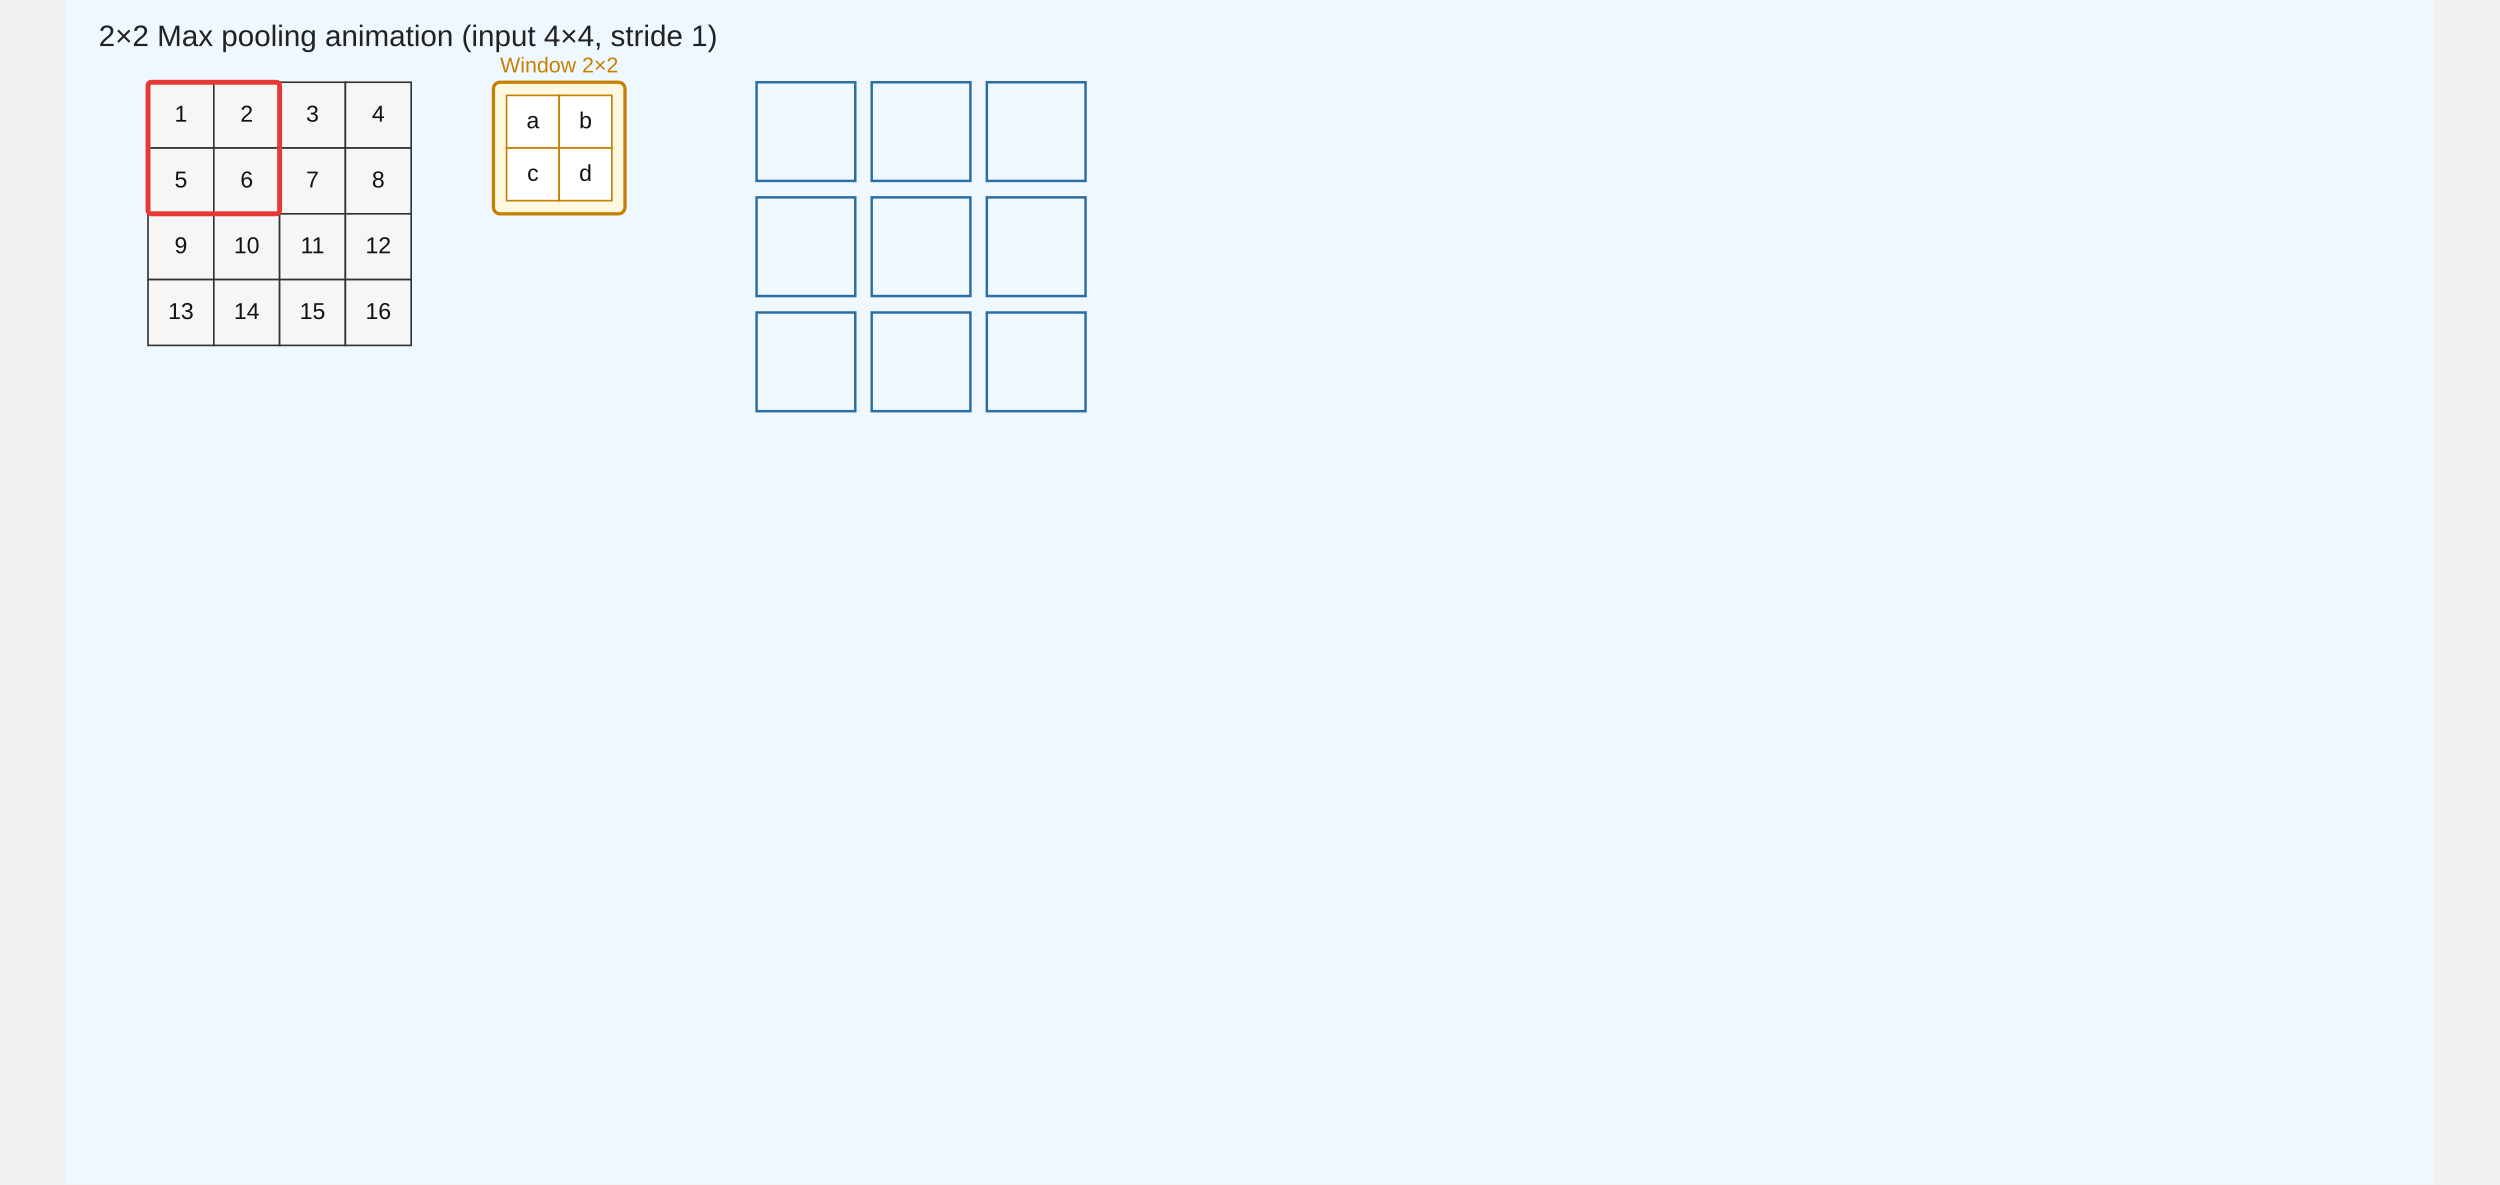
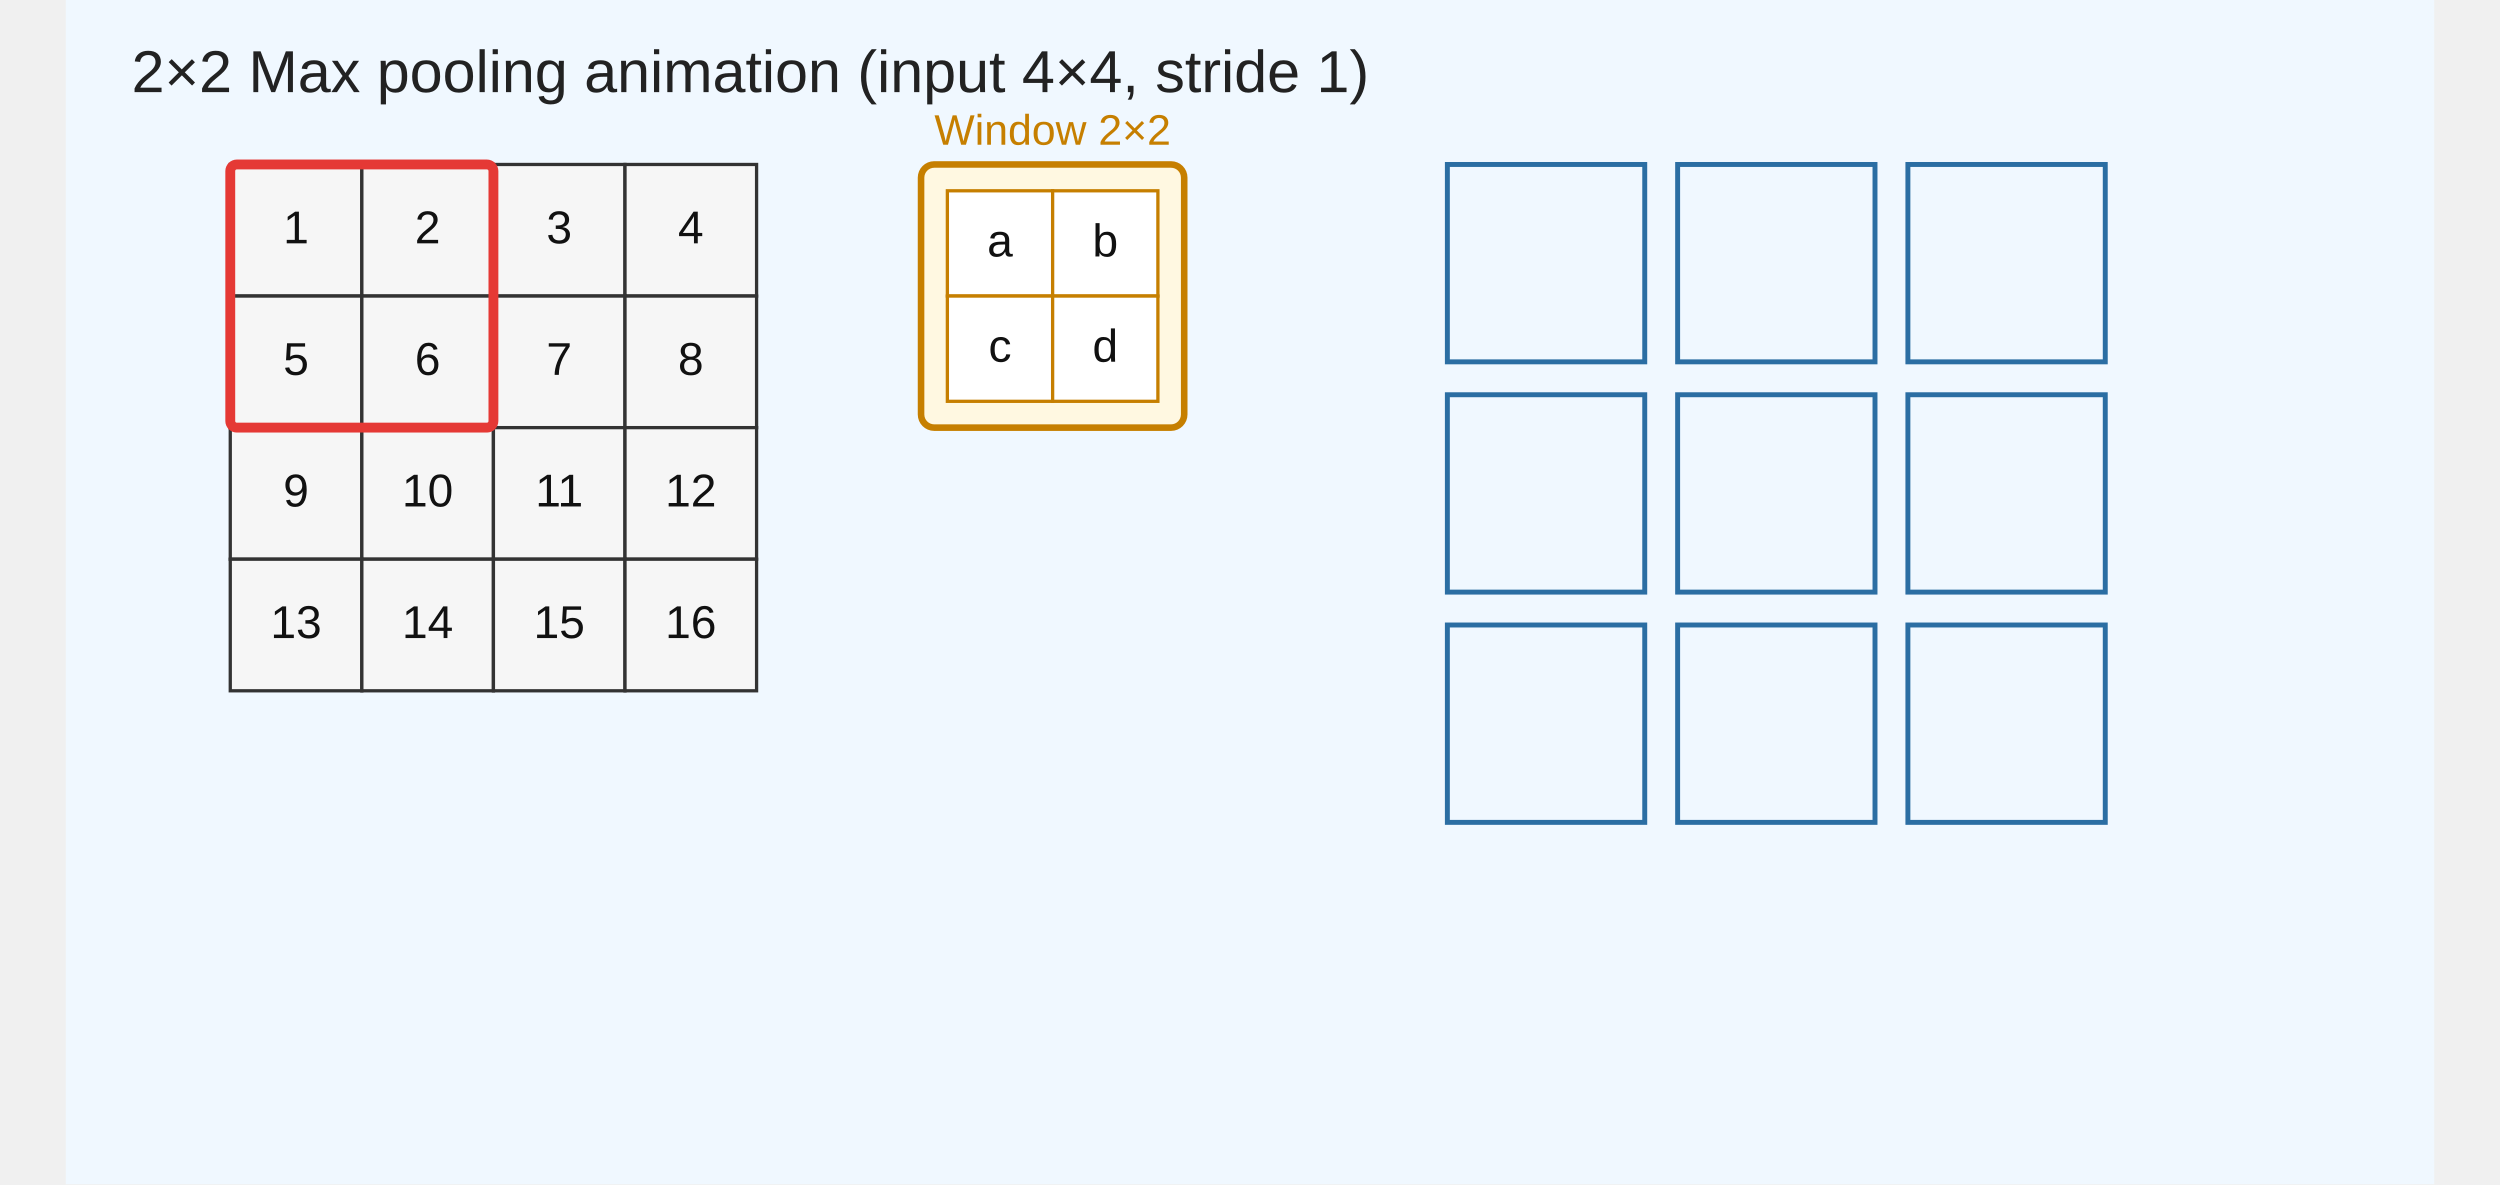
- <svg xmlns="http://www.w3.org/2000/svg" width="760" height="360" viewBox="0 0 1440 720">
+ <svg xmlns="http://www.w3.org/2000/svg" width="760" height="360" viewBox="0 0 720 360">
  <rect width="100%" height="100%" fill="aliceblue" />
  <defs>
    <style>
      .cell { fill:#f6f6f6; stroke:#333; stroke-width:1; }
      .cell-text { font-family:Arial, Helvetica, sans-serif; font-size:14px; fill:#111; dominant-baseline:middle; text-anchor:middle; }
      .kernel-box { fill:#fff8e1; stroke:#c67f00; stroke-width:2; }
      .highlight { fill:none; stroke:#e53935; stroke-width:3; }
      .result-cell { fill:#f0f8ff; stroke:#2b6ea3; stroke-width:1.5; }
      .result-text { font-family:Arial, Helvetica, sans-serif; font-size:18px; fill:#0b57a4; text-anchor:middle; dominant-baseline:middle; }
      .breakdown { font-family:Arial, Helvetica, sans-serif; font-size:13px; fill:#333; }
    </style>
  </defs>
  <text x="20" y="28" font-family="Arial, Helvetica, sans-serif" font-size="18" fill="#222">
    2×2 Max pooling animation (input 4×4, stride 1)
  </text>
  <rect class="cell" x="50" y="50" width="40" height="40" />
  <text class="cell-text" x="70" y="70">1</text>
  <rect class="cell" x="90" y="50" width="40" height="40" />
  <text class="cell-text" x="110" y="70">2</text>
  <rect class="cell" x="130" y="50" width="40" height="40" />
  <text class="cell-text" x="150" y="70">3</text>
  <rect class="cell" x="170" y="50" width="40" height="40" />
  <text class="cell-text" x="190" y="70">4</text>
  <rect class="cell" x="50" y="90" width="40" height="40" />
  <text class="cell-text" x="70" y="110">5</text>
  <rect class="cell" x="90" y="90" width="40" height="40" />
  <text class="cell-text" x="110" y="110">6</text>
  <rect class="cell" x="130" y="90" width="40" height="40" />
  <text class="cell-text" x="150" y="110">7</text>
  <rect class="cell" x="170" y="90" width="40" height="40" />
  <text class="cell-text" x="190" y="110">8</text>
  <rect class="cell" x="50" y="130" width="40" height="40" />
  <text class="cell-text" x="70" y="150">9</text>
  <rect class="cell" x="90" y="130" width="40" height="40" />
  <text class="cell-text" x="110" y="150">10</text>
  <rect class="cell" x="130" y="130" width="40" height="40" />
  <text class="cell-text" x="150" y="150">11</text>
  <rect class="cell" x="170" y="130" width="40" height="40" />
  <text class="cell-text" x="190" y="150">12</text>
  <rect class="cell" x="50" y="170" width="40" height="40" />
  <text class="cell-text" x="70" y="190">13</text>
  <rect class="cell" x="90" y="170" width="40" height="40" />
  <text class="cell-text" x="110" y="190">14</text>
  <rect class="cell" x="130" y="170" width="40" height="40" />
  <text class="cell-text" x="150" y="190">15</text>
  <rect class="cell" x="170" y="170" width="40" height="40" />
  <text class="cell-text" x="190" y="190">16</text>
  <g transform="translate(260,50)">
    <rect class="kernel-box" x="0" y="0" width="80" height="80" rx="4" ry="4" />
    <text x="40" y="-6" font-family="Arial" font-size="13" text-anchor="middle" fill="#c67f00">Window 2×2</text>
    <rect x="8" y="8" width="32" height="32" fill="#fff" stroke="#c67f00" />
    <text class="cell-text" x="24" y="24">a</text>
    <rect x="40" y="8" width="32" height="32" fill="#fff" stroke="#c67f00" />
    <text class="cell-text" x="56" y="24">b</text>
    <rect x="8" y="40" width="32" height="32" fill="#fff" stroke="#c67f00" />
    <text class="cell-text" x="24" y="56">c</text>
    <rect x="40" y="40" width="32" height="32" fill="#fff" stroke="#c67f00" />
    <text class="cell-text" x="56" y="56">d</text>
  </g>
  <rect class="highlight" x="50" y="50" width="80" height="80" rx="2" ry="2">
    <animate attributeName="x" dur="9s" repeatCount="indefinite" calcMode="discrete" values="50;90;130;50;90;130;50;90;130" />
    <animate attributeName="y" dur="9s" repeatCount="indefinite" calcMode="discrete" values="50;50;50;90;90;90;130;130;130" />
  </rect>
  <g transform="translate(420,50)">
    <rect class="result-cell" x="0" y="0" width="60" height="60" />
    <text class="result-text" x="30" y="34" opacity="0">6
      <animate attributeName="opacity" values="0;1" dur="0.1s" begin="0s" fill="freeze" />
    </text>
    <rect class="result-cell" x="70" y="0" width="60" height="60" />
    <text class="result-text" x="100" y="34" opacity="0">7
      <animate attributeName="opacity" values="0;1" dur="0.1s" begin="1s" fill="freeze" />
    </text>
    <rect class="result-cell" x="140" y="0" width="60" height="60" />
    <text class="result-text" x="170" y="34" opacity="0">8
      <animate attributeName="opacity" values="0;1" dur="0.1s" begin="2s" fill="freeze" />
    </text>
    <rect class="result-cell" x="0" y="70" width="60" height="60" />
    <text class="result-text" x="30" y="104" opacity="0">10
      <animate attributeName="opacity" values="0;1" dur="0.1s" begin="3s" fill="freeze" />
    </text>
    <rect class="result-cell" x="70" y="70" width="60" height="60" />
    <text class="result-text" x="100" y="104" opacity="0">11
      <animate attributeName="opacity" values="0;1" dur="0.1s" begin="4s" fill="freeze" />
    </text>
    <rect class="result-cell" x="140" y="70" width="60" height="60" />
    <text class="result-text" x="170" y="104" opacity="0">12
      <animate attributeName="opacity" values="0;1" dur="0.1s" begin="5s" fill="freeze" />
    </text>
    <rect class="result-cell" x="0" y="140" width="60" height="60" />
    <text class="result-text" x="30" y="174" opacity="0">14
      <animate attributeName="opacity" values="0;1" dur="0.1s" begin="6s" fill="freeze" />
    </text>
    <rect class="result-cell" x="70" y="140" width="60" height="60" />
    <text class="result-text" x="100" y="174" opacity="0">15
      <animate attributeName="opacity" values="0;1" dur="0.1s" begin="7s" fill="freeze" />
    </text>
    <rect class="result-cell" x="140" y="140" width="60" height="60" />
    <text class="result-text" x="170" y="174" opacity="0">16
      <animate attributeName="opacity" values="0;1" dur="0.1s" begin="8s" fill="freeze" />
    </text>
  </g>
  <g transform="translate(20,240)">
    <text class="breakdown" x="0" y="0" opacity="0">1) Max of {1,2,5,6} = 6
      <animate attributeName="opacity" values="0;1" dur="0.1s" begin="0s" fill="freeze" />
    </text>
    <text class="breakdown" x="0" y="20" opacity="0">2) Max of {2,3,6,7} = 7
      <animate attributeName="opacity" values="0;1" dur="0.1s" begin="1s" fill="freeze" />
    </text>
    <text class="breakdown" x="0" y="40" opacity="0">3) Max of {3,4,7,8} = 8
      <animate attributeName="opacity" values="0;1" dur="0.1s" begin="2s" fill="freeze" />
    </text>
    <text class="breakdown" x="0" y="60" opacity="0">4) Max of {5,6,9,10} = 10
      <animate attributeName="opacity" values="0;1" dur="0.1s" begin="3s" fill="freeze" />
    </text>
    <text class="breakdown" x="0" y="80" opacity="0">5) Max of {6,7,10,11} = 11
      <animate attributeName="opacity" values="0;1" dur="0.1s" begin="4s" fill="freeze" />
    </text>
    <text class="breakdown" x="0" y="100" opacity="0">6) Max of {7,8,11,12} = 12
      <animate attributeName="opacity" values="0;1" dur="0.1s" begin="5s" fill="freeze" />
    </text>
    <text class="breakdown" x="0" y="120" opacity="0">7) Max of {9,10,13,14} = 14
      <animate attributeName="opacity" values="0;1" dur="0.1s" begin="6s" fill="freeze" />
    </text>
    <text class="breakdown" x="0" y="140" opacity="0">8) Max of {10,11,14,15} = 15
      <animate attributeName="opacity" values="0;1" dur="0.1s" begin="7s" fill="freeze" />
    </text>
    <text class="breakdown" x="0" y="160" opacity="0">9) Max of {11,12,15,16} = 16
      <animate attributeName="opacity" values="0;1" dur="0.1s" begin="8s" fill="freeze" />
    </text>
  </g>
</svg>
